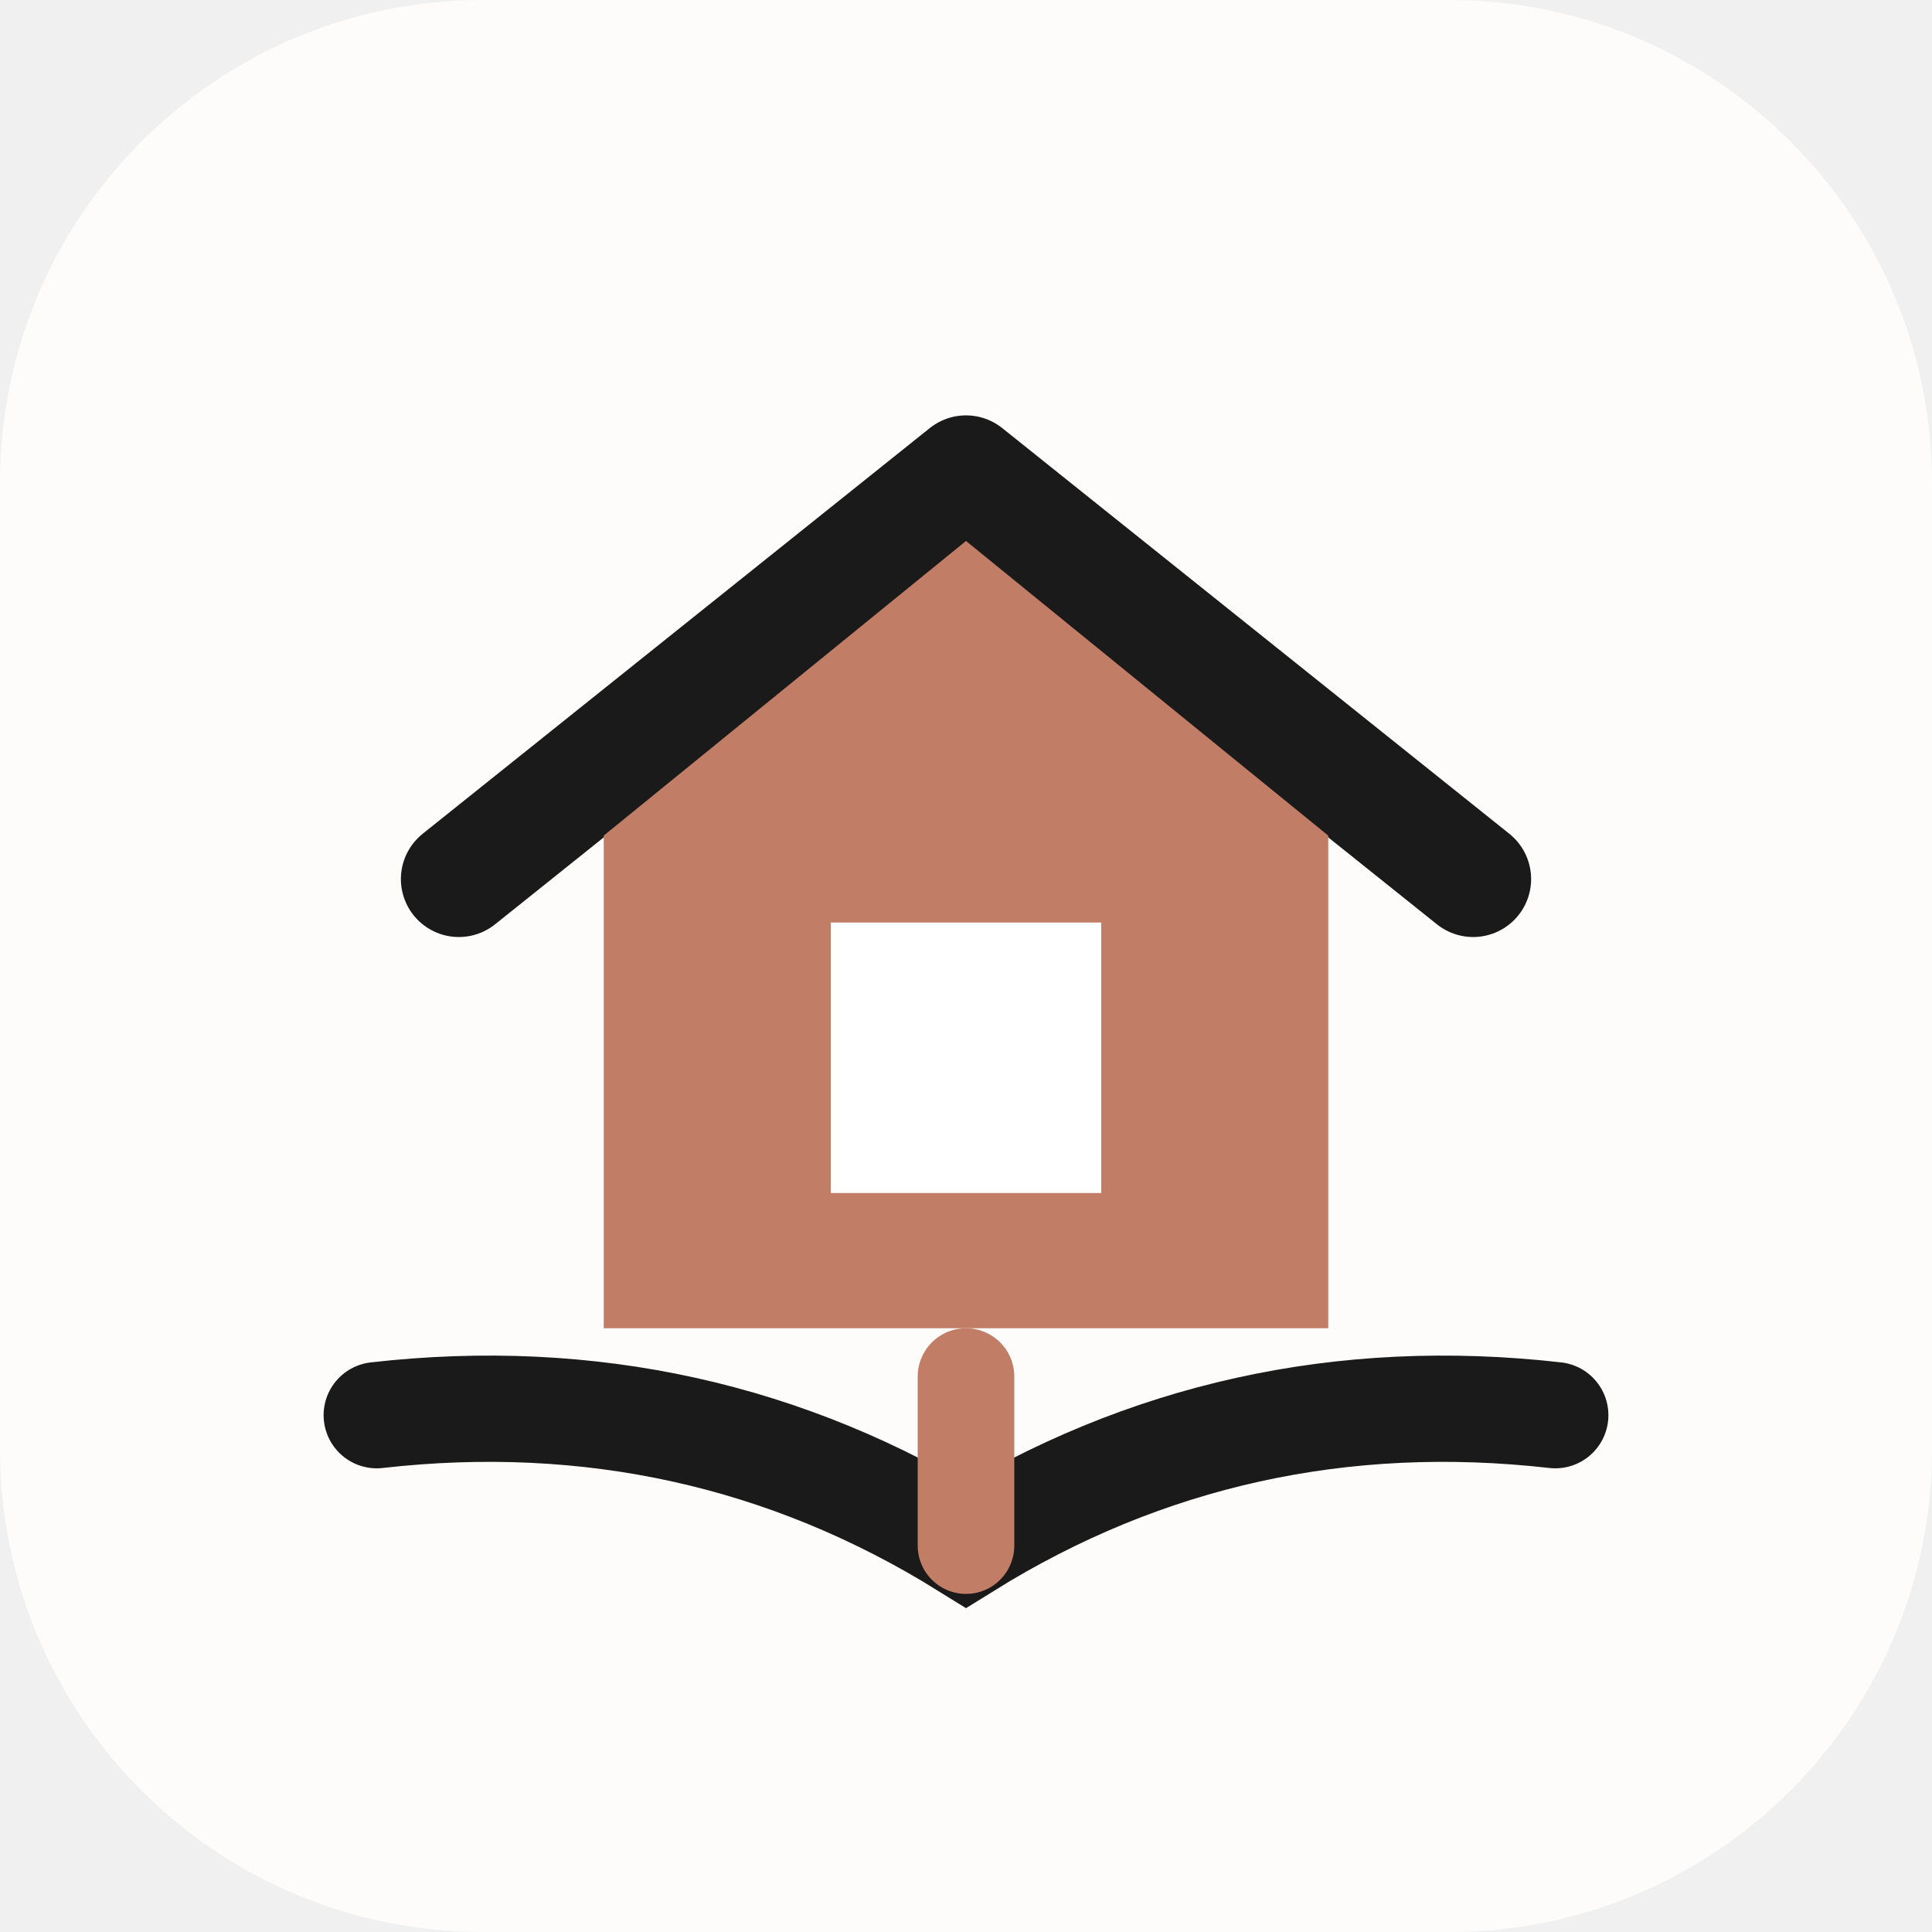
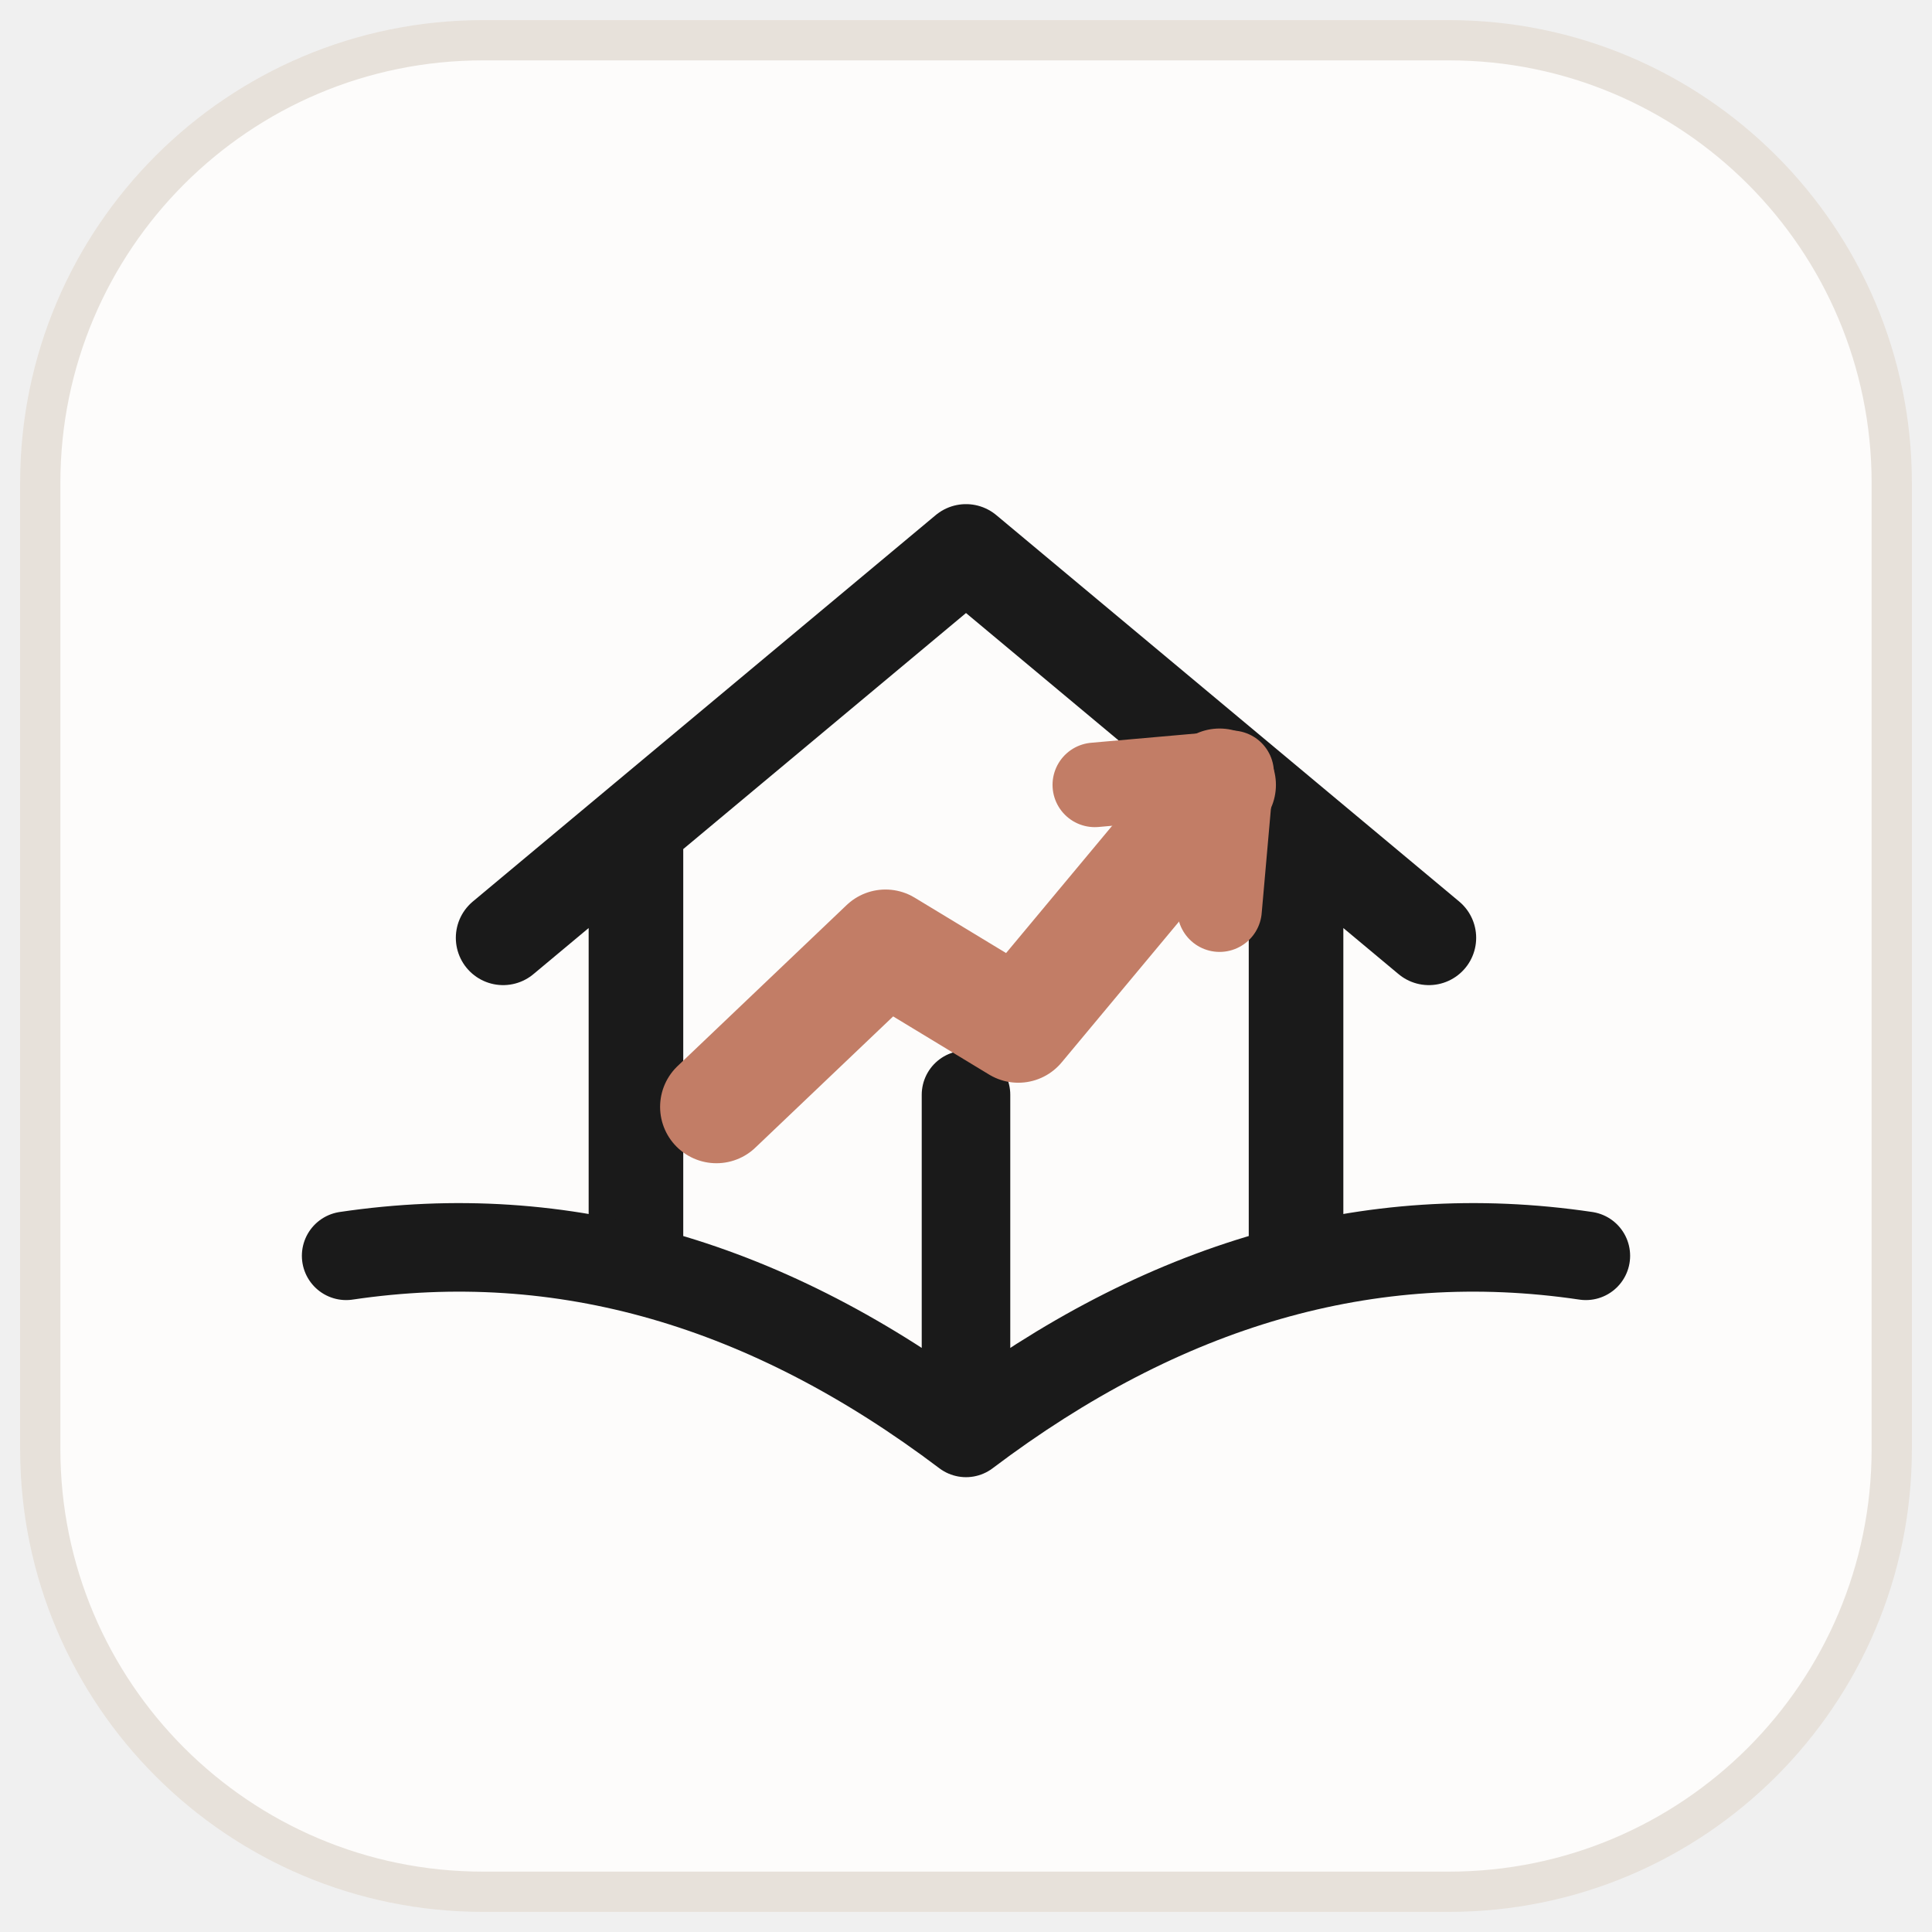
- <svg xmlns="http://www.w3.org/2000/svg" viewBox="0 0 40 40" fill="none">
-   <rect width="40" height="40" rx="10" fill="#fdfcfb" />
-   <path d="M9.5 18.2 20 9.8l10.5 8.4" stroke="#1a1a1a" stroke-width="2.4" stroke-linecap="round" stroke-linejoin="round" />
-   <path d="M12.5 17.3v10.2h15V17.3L20 11.2l-7.5 6.1Z" fill="#c27d66" />
-   <path d="M17.2 19.1h5.6v5.6h-5.6z" fill="#fff" />
-   <path d="M7.8 29.3c4.4-.5 8.5.4 12.2 2.7 3.7-2.3 7.8-3.2 12.2-2.7" stroke="#1a1a1a" stroke-width="2.2" stroke-linecap="round" />
-   <path d="M20 28.5V32" stroke="#c27d66" stroke-width="2" stroke-linecap="round" />
+ <svg xmlns="http://www.w3.org/2000/svg" viewBox="0 0 48 48" fill="none" role="img" aria-labelledby="brand-mark-title brand-mark-description">
+   <rect x="1" y="1" width="46" height="46" rx="11" fill="#FDFCFB" stroke="#E7E1DA" />
+   <path d="M12.5 23.3 24 13.7l11.5 9.6M15.8 20.6v10.1M32.2 20.6v10.1" stroke="#1A1A1A" stroke-width="2.35" stroke-linecap="round" stroke-linejoin="round" />
+   <path d="M8.6 31.2c5.4-.8 10.5.7 15.4 4.4 4.9-3.7 10-5.2 15.4-4.4M24 27.2v8.4" stroke="#1A1A1A" stroke-width="2.2" stroke-linecap="round" stroke-linejoin="round" />
+   <path d="m17.8 27.5 4.2-4 3.3 2 5-6" stroke="#C27D66" stroke-width="2.8" stroke-linecap="round" stroke-linejoin="round" />
+   <path d="m27.2 19.5 3.4-.3-.3 3.4" stroke="#C27D66" stroke-width="2.1" stroke-linecap="round" stroke-linejoin="round" />
</svg>
